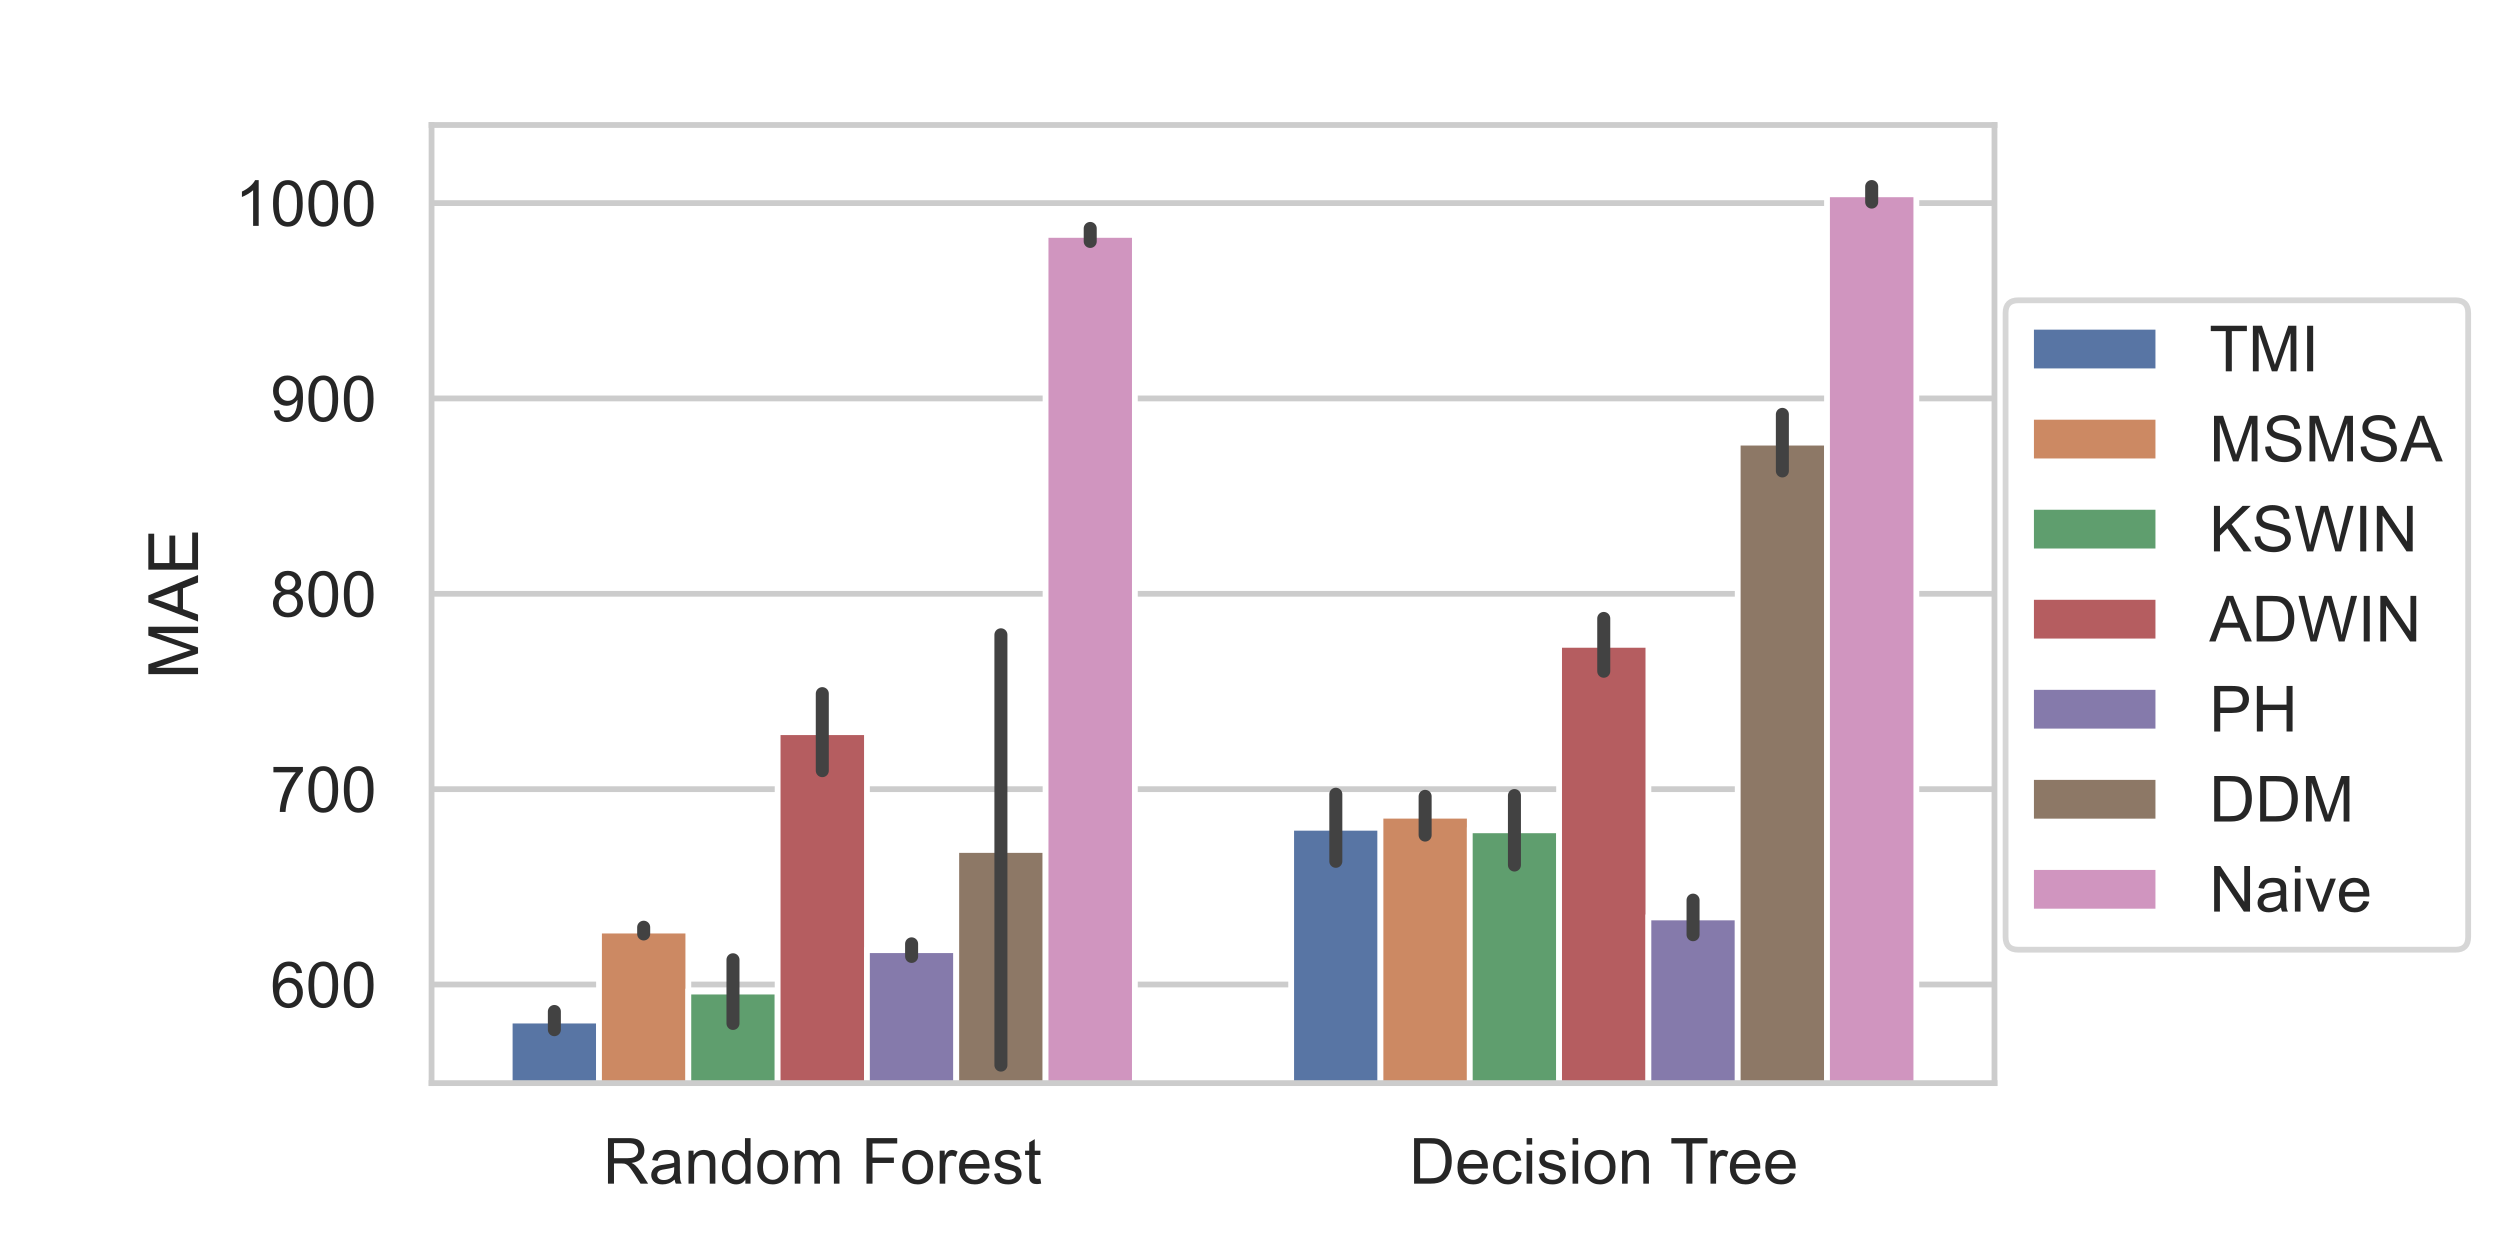
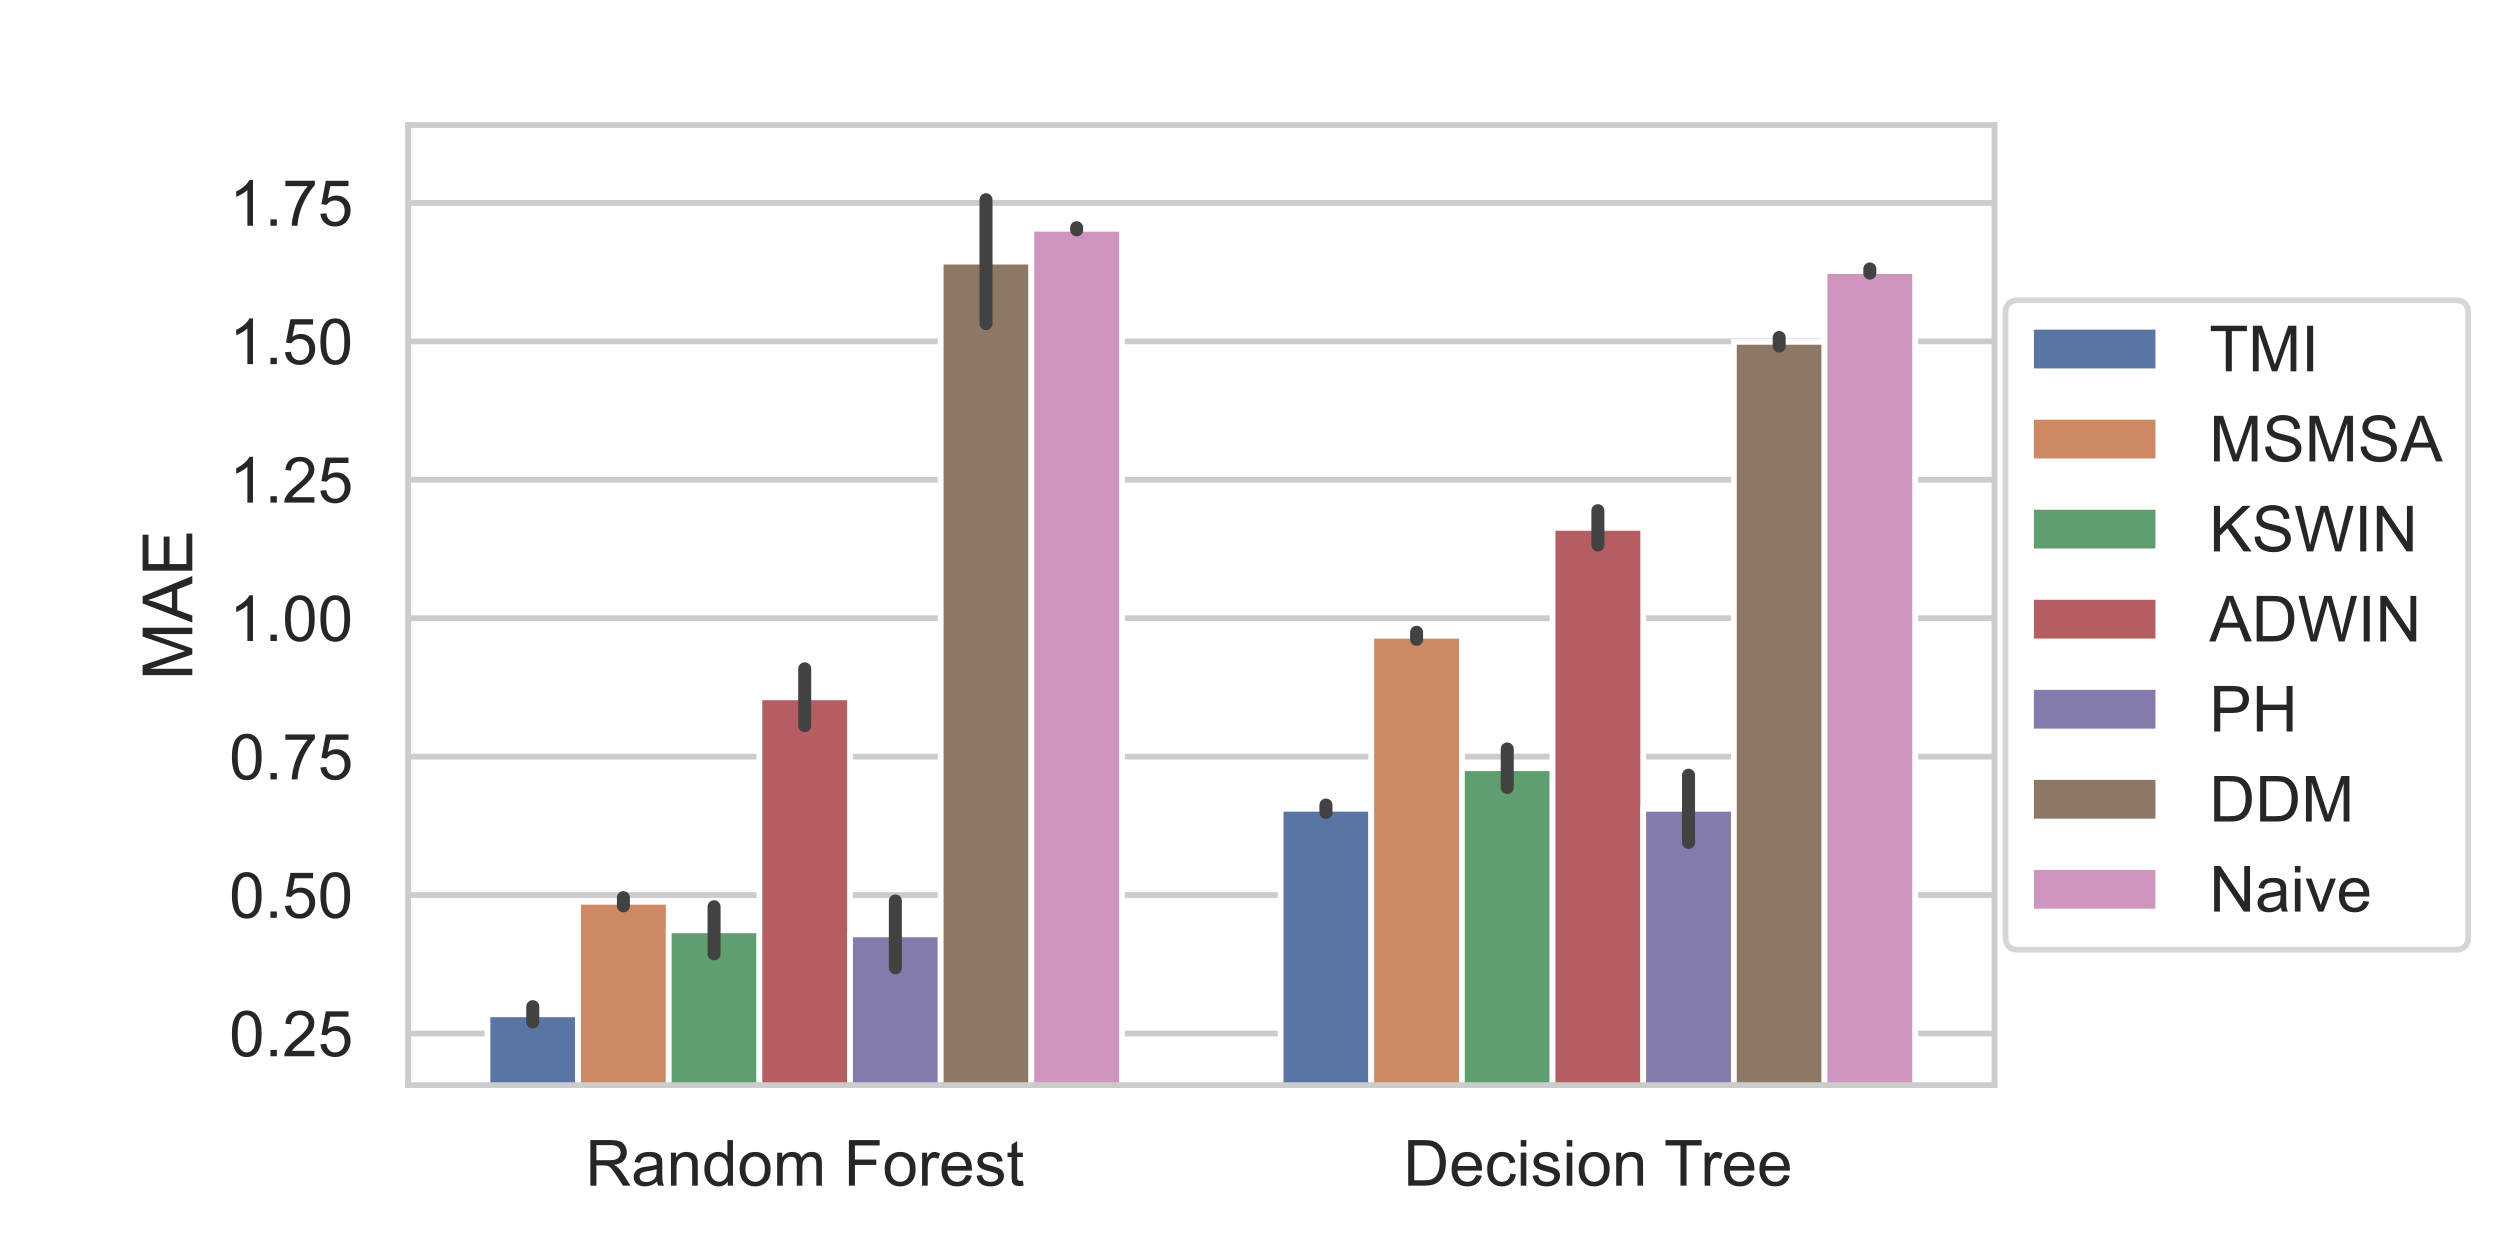
<svg xmlns="http://www.w3.org/2000/svg" xmlns:xlink="http://www.w3.org/1999/xlink" width="432pt" height="216pt" viewBox="0 0 432 216" version="1.1">
  <defs>
    <style type="text/css">*{stroke-linejoin: round; stroke-linecap: butt}</style>
  </defs>
  <g id="figure_1">
    <g id="patch_1">
      <path d="M 0 216  L 432 216  L 432 0  L 0 0  z " style="fill: #ffffff" />
    </g>
    <g id="axes_1">
      <g id="patch_2">
-         <path d="M 74.574 187.164  L 344.646 187.164  L 344.646 21.6  L 74.574 21.6  z " style="fill: #ffffff" />
+         <path d="M 70.524 187.508  L 344.646 187.508  L 344.646 21.6  L 70.524 21.6  z " style="fill: #ffffff" />
      </g>
      <g id="matplotlib.axis_1">
        <g id="xtick_1">
          <g id="text_1">
-             <g style="fill: #262626" transform="translate(104.1909 204.5376) scale(0.11 -0.11)">
+             <g style="fill: #262626" transform="translate(101.1534 204.8818) scale(0.11 -0.11)">
              <defs>
                <path id="ArialMT-52" d="M 503 0  L 503 4581  L 2534 4581  Q 3147 4581 3465 4457  Q 3784 4334 3975 4021  Q 4166 3709 4166 3331  Q 4166 2844 3850 2509  Q 3534 2175 2875 2084  Q 3116 1969 3241 1856  Q 3506 1613 3744 1247  L 4541 0  L 3778 0  L 3172 953  Q 2906 1366 2734 1584  Q 2563 1803 2427 1890  Q 2291 1978 2150 2013  Q 2047 2034 1813 2034  L 1109 2034  L 1109 0  L 503 0  z M 1109 2559  L 2413 2559  Q 2828 2559 3062 2645  Q 3297 2731 3419 2920  Q 3541 3109 3541 3331  Q 3541 3656 3305 3865  Q 3069 4075 2559 4075  L 1109 4075  L 1109 2559  z " transform="scale(0.015625)" />
                <path id="ArialMT-61" d="M 2588 409  Q 2275 144 1986 34  Q 1697 -75 1366 -75  Q 819 -75 525 192  Q 231 459 231 875  Q 231 1119 342 1320  Q 453 1522 633 1644  Q 813 1766 1038 1828  Q 1203 1872 1538 1913  Q 2219 1994 2541 2106  Q 2544 2222 2544 2253  Q 2544 2597 2384 2738  Q 2169 2928 1744 2928  Q 1347 2928 1158 2789  Q 969 2650 878 2297  L 328 2372  Q 403 2725 575 2942  Q 747 3159 1072 3276  Q 1397 3394 1825 3394  Q 2250 3394 2515 3294  Q 2781 3194 2906 3042  Q 3031 2891 3081 2659  Q 3109 2516 3109 2141  L 3109 1391  Q 3109 606 3145 398  Q 3181 191 3288 0  L 2700 0  Q 2613 175 2588 409  z M 2541 1666  Q 2234 1541 1622 1453  Q 1275 1403 1131 1340  Q 988 1278 909 1158  Q 831 1038 831 891  Q 831 666 1001 516  Q 1172 366 1500 366  Q 1825 366 2078 508  Q 2331 650 2450 897  Q 2541 1088 2541 1459  L 2541 1666  z " transform="scale(0.015625)" />
                <path id="ArialMT-6e" d="M 422 0  L 422 3319  L 928 3319  L 928 2847  Q 1294 3394 1984 3394  Q 2284 3394 2536 3286  Q 2788 3178 2913 3003  Q 3038 2828 3088 2588  Q 3119 2431 3119 2041  L 3119 0  L 2556 0  L 2556 2019  Q 2556 2363 2490 2533  Q 2425 2703 2258 2804  Q 2091 2906 1866 2906  Q 1506 2906 1245 2678  Q 984 2450 984 1813  L 984 0  L 422 0  z " transform="scale(0.015625)" />
                <path id="ArialMT-64" d="M 2575 0  L 2575 419  Q 2259 -75 1647 -75  Q 1250 -75 917 144  Q 584 363 401 755  Q 219 1147 219 1656  Q 219 2153 384 2558  Q 550 2963 881 3178  Q 1213 3394 1622 3394  Q 1922 3394 2156 3267  Q 2391 3141 2538 2938  L 2538 4581  L 3097 4581  L 3097 0  L 2575 0  z M 797 1656  Q 797 1019 1065 703  Q 1334 388 1700 388  Q 2069 388 2326 689  Q 2584 991 2584 1609  Q 2584 2291 2321 2609  Q 2059 2928 1675 2928  Q 1300 2928 1048 2622  Q 797 2316 797 1656  z " transform="scale(0.015625)" />
                <path id="ArialMT-6f" d="M 213 1659  Q 213 2581 725 3025  Q 1153 3394 1769 3394  Q 2453 3394 2887 2945  Q 3322 2497 3322 1706  Q 3322 1066 3130 698  Q 2938 331 2570 128  Q 2203 -75 1769 -75  Q 1072 -75 642 372  Q 213 819 213 1659  z M 791 1659  Q 791 1022 1069 705  Q 1347 388 1769 388  Q 2188 388 2466 706  Q 2744 1025 2744 1678  Q 2744 2294 2464 2611  Q 2184 2928 1769 2928  Q 1347 2928 1069 2612  Q 791 2297 791 1659  z " transform="scale(0.015625)" />
                <path id="ArialMT-6d" d="M 422 0  L 422 3319  L 925 3319  L 925 2853  Q 1081 3097 1340 3245  Q 1600 3394 1931 3394  Q 2300 3394 2536 3241  Q 2772 3088 2869 2813  Q 3263 3394 3894 3394  Q 4388 3394 4653 3120  Q 4919 2847 4919 2278  L 4919 0  L 4359 0  L 4359 2091  Q 4359 2428 4304 2576  Q 4250 2725 4106 2815  Q 3963 2906 3769 2906  Q 3419 2906 3187 2673  Q 2956 2441 2956 1928  L 2956 0  L 2394 0  L 2394 2156  Q 2394 2531 2256 2718  Q 2119 2906 1806 2906  Q 1569 2906 1367 2781  Q 1166 2656 1075 2415  Q 984 2175 984 1722  L 984 0  L 422 0  z " transform="scale(0.015625)" />
                <path id="ArialMT-20" transform="scale(0.015625)" />
                <path id="ArialMT-46" d="M 525 0  L 525 4581  L 3616 4581  L 3616 4041  L 1131 4041  L 1131 2622  L 3281 2622  L 3281 2081  L 1131 2081  L 1131 0  L 525 0  z " transform="scale(0.015625)" />
                <path id="ArialMT-72" d="M 416 0  L 416 3319  L 922 3319  L 922 2816  Q 1116 3169 1280 3281  Q 1444 3394 1641 3394  Q 1925 3394 2219 3213  L 2025 2691  Q 1819 2813 1613 2813  Q 1428 2813 1281 2702  Q 1134 2591 1072 2394  Q 978 2094 978 1738  L 978 0  L 416 0  z " transform="scale(0.015625)" />
                <path id="ArialMT-65" d="M 2694 1069  L 3275 997  Q 3138 488 2766 206  Q 2394 -75 1816 -75  Q 1088 -75 661 373  Q 234 822 234 1631  Q 234 2469 665 2931  Q 1097 3394 1784 3394  Q 2450 3394 2872 2941  Q 3294 2488 3294 1666  Q 3294 1616 3291 1516  L 816 1516  Q 847 969 1125 678  Q 1403 388 1819 388  Q 2128 388 2347 550  Q 2566 713 2694 1069  z M 847 1978  L 2700 1978  Q 2663 2397 2488 2606  Q 2219 2931 1791 2931  Q 1403 2931 1139 2672  Q 875 2413 847 1978  z " transform="scale(0.015625)" />
                <path id="ArialMT-73" d="M 197 991  L 753 1078  Q 800 744 1014 566  Q 1228 388 1613 388  Q 2000 388 2187 545  Q 2375 703 2375 916  Q 2375 1106 2209 1216  Q 2094 1291 1634 1406  Q 1016 1563 777 1677  Q 538 1791 414 1992  Q 291 2194 291 2438  Q 291 2659 392 2848  Q 494 3038 669 3163  Q 800 3259 1026 3326  Q 1253 3394 1513 3394  Q 1903 3394 2198 3281  Q 2494 3169 2634 2976  Q 2775 2784 2828 2463  L 2278 2388  Q 2241 2644 2061 2787  Q 1881 2931 1553 2931  Q 1166 2931 1000 2803  Q 834 2675 834 2503  Q 834 2394 903 2306  Q 972 2216 1119 2156  Q 1203 2125 1616 2013  Q 2213 1853 2448 1751  Q 2684 1650 2818 1456  Q 2953 1263 2953 975  Q 2953 694 2789 445  Q 2625 197 2315 61  Q 2006 -75 1616 -75  Q 969 -75 630 194  Q 291 463 197 991  z " transform="scale(0.015625)" />
                <path id="ArialMT-74" d="M 1650 503  L 1731 6  Q 1494 -44 1306 -44  Q 1000 -44 831 53  Q 663 150 594 308  Q 525 466 525 972  L 525 2881  L 113 2881  L 113 3319  L 525 3319  L 525 4141  L 1084 4478  L 1084 3319  L 1650 3319  L 1650 2881  L 1084 2881  L 1084 941  Q 1084 700 1114 631  Q 1144 563 1211 522  Q 1278 481 1403 481  Q 1497 481 1650 503  z " transform="scale(0.015625)" />
              </defs>
              <use xlink:href="#ArialMT-52" />
              <use xlink:href="#ArialMT-61" x="72.217" />
              <use xlink:href="#ArialMT-6e" x="127.832" />
              <use xlink:href="#ArialMT-64" x="183.447" />
              <use xlink:href="#ArialMT-6f" x="239.062" />
              <use xlink:href="#ArialMT-6d" x="294.678" />
              <use xlink:href="#ArialMT-20" x="377.979" />
              <use xlink:href="#ArialMT-46" x="405.762" />
              <use xlink:href="#ArialMT-6f" x="466.846" />
              <use xlink:href="#ArialMT-72" x="522.461" />
              <use xlink:href="#ArialMT-65" x="555.762" />
              <use xlink:href="#ArialMT-73" x="611.377" />
              <use xlink:href="#ArialMT-74" x="661.377" />
            </g>
          </g>
        </g>
        <g id="xtick_2">
          <g id="text_2">
-             <g style="fill: #262626" transform="translate(243.5029 204.5376) scale(0.11 -0.11)">
+             <g style="fill: #262626" transform="translate(242.4904 204.8818) scale(0.11 -0.11)">
              <defs>
                <path id="ArialMT-44" d="M 494 0  L 494 4581  L 2072 4581  Q 2606 4581 2888 4516  Q 3281 4425 3559 4188  Q 3922 3881 4101 3404  Q 4281 2928 4281 2316  Q 4281 1794 4159 1391  Q 4038 988 3847 723  Q 3656 459 3429 307  Q 3203 156 2883 78  Q 2563 0 2147 0  L 494 0  z M 1100 541  L 2078 541  Q 2531 541 2789 625  Q 3047 709 3200 863  Q 3416 1078 3536 1442  Q 3656 1806 3656 2325  Q 3656 3044 3420 3430  Q 3184 3816 2847 3947  Q 2603 4041 2063 4041  L 1100 4041  L 1100 541  z " transform="scale(0.015625)" />
                <path id="ArialMT-63" d="M 2588 1216  L 3141 1144  Q 3050 572 2676 248  Q 2303 -75 1759 -75  Q 1078 -75 664 370  Q 250 816 250 1647  Q 250 2184 428 2587  Q 606 2991 970 3192  Q 1334 3394 1763 3394  Q 2303 3394 2647 3120  Q 2991 2847 3088 2344  L 2541 2259  Q 2463 2594 2264 2762  Q 2066 2931 1784 2931  Q 1359 2931 1093 2626  Q 828 2322 828 1663  Q 828 994 1084 691  Q 1341 388 1753 388  Q 2084 388 2306 591  Q 2528 794 2588 1216  z " transform="scale(0.015625)" />
                <path id="ArialMT-69" d="M 425 3934  L 425 4581  L 988 4581  L 988 3934  L 425 3934  z M 425 0  L 425 3319  L 988 3319  L 988 0  L 425 0  z " transform="scale(0.015625)" />
                <path id="ArialMT-54" d="M 1659 0  L 1659 4041  L 150 4041  L 150 4581  L 3781 4581  L 3781 4041  L 2266 4041  L 2266 0  L 1659 0  z " transform="scale(0.015625)" />
              </defs>
              <use xlink:href="#ArialMT-44" />
              <use xlink:href="#ArialMT-65" x="72.217" />
              <use xlink:href="#ArialMT-63" x="127.832" />
              <use xlink:href="#ArialMT-69" x="177.832" />
              <use xlink:href="#ArialMT-73" x="200.049" />
              <use xlink:href="#ArialMT-69" x="250.049" />
              <use xlink:href="#ArialMT-6f" x="272.266" />
              <use xlink:href="#ArialMT-6e" x="327.881" />
              <use xlink:href="#ArialMT-20" x="383.496" />
              <use xlink:href="#ArialMT-54" x="409.529" />
              <use xlink:href="#ArialMT-72" x="466.863" />
              <use xlink:href="#ArialMT-65" x="500.164" />
              <use xlink:href="#ArialMT-65" x="555.779" />
            </g>
          </g>
        </g>
      </g>
      <g id="matplotlib.axis_2">
        <g id="ytick_1">
          <g id="line2d_1">
-             <path d="M 74.574 170.122  L 344.646 170.122  " clip-path="url(#p364699a2ab)" style="fill: none; stroke: #cccccc; stroke-linecap: round" />
+             <path d="M 70.524 178.584  L 344.646 178.584  " clip-path="url(#p2cdf80149b)" style="fill: none; stroke: #cccccc; stroke-linecap: round" />
          </g>
          <g id="text_3">
-             <g style="fill: #262626" transform="translate(46.72291 174.0585) scale(0.11 -0.11)">
+             <g style="fill: #262626" transform="translate(39.61697 182.5209) scale(0.11 -0.11)">
              <defs>
-                 <path id="ArialMT-36" d="M 3184 3459  L 2625 3416  Q 2550 3747 2413 3897  Q 2184 4138 1850 4138  Q 1581 4138 1378 3988  Q 1113 3794 959 3422  Q 806 3050 800 2363  Q 1003 2672 1297 2822  Q 1591 2972 1913 2972  Q 2475 2972 2870 2558  Q 3266 2144 3266 1488  Q 3266 1056 3080 686  Q 2894 316 2569 119  Q 2244 -78 1831 -78  Q 1128 -78 684 439  Q 241 956 241 2144  Q 241 3472 731 4075  Q 1159 4600 1884 4600  Q 2425 4600 2770 4297  Q 3116 3994 3184 3459  z M 888 1484  Q 888 1194 1011 928  Q 1134 663 1356 523  Q 1578 384 1822 384  Q 2178 384 2434 671  Q 2691 959 2691 1453  Q 2691 1928 2437 2201  Q 2184 2475 1800 2475  Q 1419 2475 1153 2201  Q 888 1928 888 1484  z " transform="scale(0.015625)" />
                <path id="ArialMT-30" d="M 266 2259  Q 266 3072 433 3567  Q 600 4063 929 4331  Q 1259 4600 1759 4600  Q 2128 4600 2406 4451  Q 2684 4303 2865 4023  Q 3047 3744 3150 3342  Q 3253 2941 3253 2259  Q 3253 1453 3087 958  Q 2922 463 2592 192  Q 2263 -78 1759 -78  Q 1097 -78 719 397  Q 266 969 266 2259  z M 844 2259  Q 844 1131 1108 757  Q 1372 384 1759 384  Q 2147 384 2411 759  Q 2675 1134 2675 2259  Q 2675 3391 2411 3762  Q 2147 4134 1753 4134  Q 1366 4134 1134 3806  Q 844 3388 844 2259  z " transform="scale(0.015625)" />
+                 <path id="ArialMT-2e" d="M 581 0  L 581 641  L 1222 641  L 1222 0  L 581 0  z " transform="scale(0.015625)" />
+                 <path id="ArialMT-32" d="M 3222 541  L 3222 0  L 194 0  Q 188 203 259 391  Q 375 700 629 1000  Q 884 1300 1366 1694  Q 2113 2306 2375 2664  Q 2638 3022 2638 3341  Q 2638 3675 2398 3904  Q 2159 4134 1775 4134  Q 1369 4134 1125 3890  Q 881 3647 878 3216  L 300 3275  Q 359 3922 746 4261  Q 1134 4600 1788 4600  Q 2447 4600 2831 4234  Q 3216 3869 3216 3328  Q 3216 3053 3103 2787  Q 2991 2522 2730 2228  Q 2469 1934 1863 1422  Q 1356 997 1212 845  Q 1069 694 975 541  L 3222 541  z " transform="scale(0.015625)" />
+                 <path id="ArialMT-35" d="M 266 1200  L 856 1250  Q 922 819 1161 601  Q 1400 384 1738 384  Q 2144 384 2425 690  Q 2706 997 2706 1503  Q 2706 1984 2436 2262  Q 2166 2541 1728 2541  Q 1456 2541 1237 2417  Q 1019 2294 894 2097  L 366 2166  L 809 4519  L 3088 4519  L 3088 3981  L 1259 3981  L 1013 2750  Q 1425 3038 1878 3038  Q 2478 3038 2890 2622  Q 3303 2206 3303 1553  Q 3303 931 2941 478  Q 2500 -78 1738 -78  Q 1113 -78 717 272  Q 322 622 266 1200  z " transform="scale(0.015625)" />
              </defs>
-               <use xlink:href="#ArialMT-36" />
-               <use xlink:href="#ArialMT-30" x="55.615" />
-               <use xlink:href="#ArialMT-30" x="111.23" />
+               <use xlink:href="#ArialMT-30" />
+               <use xlink:href="#ArialMT-2e" x="55.615" />
+               <use xlink:href="#ArialMT-32" x="83.398" />
+               <use xlink:href="#ArialMT-35" x="139.014" />
            </g>
          </g>
        </g>
        <g id="ytick_2">
          <g id="line2d_2">
-             <path d="M 74.574 136.365  L 344.646 136.365  " clip-path="url(#p364699a2ab)" style="fill: none; stroke: #cccccc; stroke-linecap: round" />
+             <path d="M 70.524 154.665  L 344.646 154.665  " clip-path="url(#p2cdf80149b)" style="fill: none; stroke: #cccccc; stroke-linecap: round" />
          </g>
          <g id="text_4">
-             <g style="fill: #262626" transform="translate(46.72291 140.3022) scale(0.11 -0.11)">
+             <g style="fill: #262626" transform="translate(39.61697 158.602) scale(0.11 -0.11)">
+               <use xlink:href="#ArialMT-30" />
+               <use xlink:href="#ArialMT-2e" x="55.615" />
+               <use xlink:href="#ArialMT-35" x="83.398" />
+               <use xlink:href="#ArialMT-30" x="139.014" />
+             </g>
+           </g>
+         </g>
+         <g id="ytick_3">
+           <g id="line2d_3">
+             <path d="M 70.524 130.746  L 344.646 130.746  " clip-path="url(#p2cdf80149b)" style="fill: none; stroke: #cccccc; stroke-linecap: round" />
+           </g>
+           <g id="text_5">
+             <g style="fill: #262626" transform="translate(39.61697 134.6831) scale(0.11 -0.11)">
              <defs>
                <path id="ArialMT-37" d="M 303 3981  L 303 4522  L 3269 4522  L 3269 4084  Q 2831 3619 2401 2847  Q 1972 2075 1738 1259  Q 1569 684 1522 0  L 944 0  Q 953 541 1156 1306  Q 1359 2072 1739 2783  Q 2119 3494 2547 3981  L 303 3981  z " transform="scale(0.015625)" />
              </defs>
-               <use xlink:href="#ArialMT-37" />
-               <use xlink:href="#ArialMT-30" x="55.615" />
-               <use xlink:href="#ArialMT-30" x="111.23" />
-             </g>
-           </g>
-         </g>
-         <g id="ytick_3">
-           <g id="line2d_3">
-             <path d="M 74.574 102.609  L 344.646 102.609  " clip-path="url(#p364699a2ab)" style="fill: none; stroke: #cccccc; stroke-linecap: round" />
-           </g>
-           <g id="text_5">
-             <g style="fill: #262626" transform="translate(46.72291 106.5459) scale(0.11 -0.11)">
-               <defs>
-                 <path id="ArialMT-38" d="M 1131 2484  Q 781 2613 612 2850  Q 444 3088 444 3419  Q 444 3919 803 4259  Q 1163 4600 1759 4600  Q 2359 4600 2725 4251  Q 3091 3903 3091 3403  Q 3091 3084 2923 2848  Q 2756 2613 2416 2484  Q 2838 2347 3058 2040  Q 3278 1734 3278 1309  Q 3278 722 2862 322  Q 2447 -78 1769 -78  Q 1091 -78 675 323  Q 259 725 259 1325  Q 259 1772 486 2073  Q 713 2375 1131 2484  z M 1019 3438  Q 1019 3113 1228 2906  Q 1438 2700 1772 2700  Q 2097 2700 2305 2904  Q 2513 3109 2513 3406  Q 2513 3716 2298 3927  Q 2084 4138 1766 4138  Q 1444 4138 1231 3931  Q 1019 3725 1019 3438  z M 838 1322  Q 838 1081 952 856  Q 1066 631 1291 507  Q 1516 384 1775 384  Q 2178 384 2440 643  Q 2703 903 2703 1303  Q 2703 1709 2433 1975  Q 2163 2241 1756 2241  Q 1359 2241 1098 1978  Q 838 1716 838 1322  z " transform="scale(0.015625)" />
-               </defs>
-               <use xlink:href="#ArialMT-38" />
-               <use xlink:href="#ArialMT-30" x="55.615" />
-               <use xlink:href="#ArialMT-30" x="111.23" />
+               <use xlink:href="#ArialMT-30" />
+               <use xlink:href="#ArialMT-2e" x="55.615" />
+               <use xlink:href="#ArialMT-37" x="83.398" />
+               <use xlink:href="#ArialMT-35" x="139.014" />
            </g>
          </g>
        </g>
        <g id="ytick_4">
          <g id="line2d_4">
-             <path d="M 74.574 68.853  L 344.646 68.853  " clip-path="url(#p364699a2ab)" style="fill: none; stroke: #cccccc; stroke-linecap: round" />
+             <path d="M 70.524 106.827  L 344.646 106.827  " clip-path="url(#p2cdf80149b)" style="fill: none; stroke: #cccccc; stroke-linecap: round" />
          </g>
          <g id="text_6">
-             <g style="fill: #262626" transform="translate(46.72291 72.78966) scale(0.11 -0.11)">
-               <defs>
-                 <path id="ArialMT-39" d="M 350 1059  L 891 1109  Q 959 728 1153 556  Q 1347 384 1650 384  Q 1909 384 2104 503  Q 2300 622 2425 820  Q 2550 1019 2634 1356  Q 2719 1694 2719 2044  Q 2719 2081 2716 2156  Q 2547 1888 2255 1720  Q 1963 1553 1622 1553  Q 1053 1553 659 1965  Q 266 2378 266 3053  Q 266 3750 677 4175  Q 1088 4600 1706 4600  Q 2153 4600 2523 4359  Q 2894 4119 3086 3673  Q 3278 3228 3278 2384  Q 3278 1506 3087 986  Q 2897 466 2520 194  Q 2144 -78 1638 -78  Q 1100 -78 759 220  Q 419 519 350 1059  z M 2653 3081  Q 2653 3566 2395 3850  Q 2138 4134 1775 4134  Q 1400 4134 1122 3828  Q 844 3522 844 3034  Q 844 2597 1108 2323  Q 1372 2050 1759 2050  Q 2150 2050 2401 2323  Q 2653 2597 2653 3081  z " transform="scale(0.015625)" />
-               </defs>
-               <use xlink:href="#ArialMT-39" />
-               <use xlink:href="#ArialMT-30" x="55.615" />
-               <use xlink:href="#ArialMT-30" x="111.23" />
-             </g>
-           </g>
-         </g>
-         <g id="ytick_5">
-           <g id="line2d_5">
-             <path d="M 74.574 35.097  L 344.646 35.097  " clip-path="url(#p364699a2ab)" style="fill: none; stroke: #cccccc; stroke-linecap: round" />
-           </g>
-           <g id="text_7">
-             <g style="fill: #262626" transform="translate(40.60587 39.03339) scale(0.11 -0.11)">
+             <g style="fill: #262626" transform="translate(39.61697 110.7642) scale(0.11 -0.11)">
              <defs>
                <path id="ArialMT-31" d="M 2384 0  L 1822 0  L 1822 3584  Q 1619 3391 1289 3197  Q 959 3003 697 2906  L 697 3450  Q 1169 3672 1522 3987  Q 1875 4303 2022 4600  L 2384 4600  L 2384 0  z " transform="scale(0.015625)" />
              </defs>
              <use xlink:href="#ArialMT-31" />
-               <use xlink:href="#ArialMT-30" x="55.615" />
-               <use xlink:href="#ArialMT-30" x="111.23" />
-               <use xlink:href="#ArialMT-30" x="166.846" />
-             </g>
-           </g>
-         </g>
-         <g id="text_8">
-           <g style="fill: #262626" transform="translate(34.22087 117.3842) rotate(-90) scale(0.12 -0.12)">
+               <use xlink:href="#ArialMT-2e" x="55.615" />
+               <use xlink:href="#ArialMT-30" x="83.398" />
+               <use xlink:href="#ArialMT-30" x="139.014" />
+             </g>
+           </g>
+         </g>
+         <g id="ytick_5">
+           <g id="line2d_5">
+             <path d="M 70.524 82.908  L 344.646 82.908  " clip-path="url(#p2cdf80149b)" style="fill: none; stroke: #cccccc; stroke-linecap: round" />
+           </g>
+           <g id="text_7">
+             <g style="fill: #262626" transform="translate(39.61697 86.84526) scale(0.11 -0.11)">
+               <use xlink:href="#ArialMT-31" />
+               <use xlink:href="#ArialMT-2e" x="55.615" />
+               <use xlink:href="#ArialMT-32" x="83.398" />
+               <use xlink:href="#ArialMT-35" x="139.014" />
+             </g>
+           </g>
+         </g>
+         <g id="ytick_6">
+           <g id="line2d_6">
+             <path d="M 70.524 58.99  L 344.646 58.99  " clip-path="url(#p2cdf80149b)" style="fill: none; stroke: #cccccc; stroke-linecap: round" />
+           </g>
+           <g id="text_8">
+             <g style="fill: #262626" transform="translate(39.61697 62.92634) scale(0.11 -0.11)">
+               <use xlink:href="#ArialMT-31" />
+               <use xlink:href="#ArialMT-2e" x="55.615" />
+               <use xlink:href="#ArialMT-35" x="83.398" />
+               <use xlink:href="#ArialMT-30" x="139.014" />
+             </g>
+           </g>
+         </g>
+         <g id="ytick_7">
+           <g id="line2d_7">
+             <path d="M 70.524 35.071  L 344.646 35.071  " clip-path="url(#p2cdf80149b)" style="fill: none; stroke: #cccccc; stroke-linecap: round" />
+           </g>
+           <g id="text_9">
+             <g style="fill: #262626" transform="translate(39.61697 39.00742) scale(0.11 -0.11)">
+               <use xlink:href="#ArialMT-31" />
+               <use xlink:href="#ArialMT-2e" x="55.615" />
+               <use xlink:href="#ArialMT-37" x="83.398" />
+               <use xlink:href="#ArialMT-35" x="139.014" />
+             </g>
+           </g>
+         </g>
+         <g id="text_10">
+           <g style="fill: #262626" transform="translate(33.23197 117.5563) rotate(-90) scale(0.12 -0.12)">
            <defs>
              <path id="ArialMT-4d" d="M 475 0  L 475 4581  L 1388 4581  L 2472 1338  Q 2622 884 2691 659  Q 2769 909 2934 1394  L 4031 4581  L 4847 4581  L 4847 0  L 4263 0  L 4263 3834  L 2931 0  L 2384 0  L 1059 3900  L 1059 0  L 475 0  z " transform="scale(0.015625)" />
              <path id="ArialMT-41" d="M -9 0  L 1750 4581  L 2403 4581  L 4278 0  L 3588 0  L 3053 1388  L 1138 1388  L 634 0  L -9 0  z M 1313 1881  L 2866 1881  L 2388 3150  Q 2169 3728 2063 4100  Q 1975 3659 1816 3225  L 1313 1881  z " transform="scale(0.015625)" />
              <path id="ArialMT-45" d="M 506 0  L 506 4581  L 3819 4581  L 3819 4041  L 1113 4041  L 1113 2638  L 3647 2638  L 3647 2100  L 1113 2100  L 1113 541  L 3925 541  L 3925 0  L 506 0  z " transform="scale(0.015625)" />
            </defs>
            <use xlink:href="#ArialMT-4d" />
            <use xlink:href="#ArialMT-41" x="83.301" />
            <use xlink:href="#ArialMT-45" x="150" />
          </g>
        </g>
      </g>
      <g id="patch_3">
-         <path d="M 88.078 372.659  L 103.51 372.659  L 103.51 176.356  L 88.078 176.356  z " clip-path="url(#p364699a2ab)" style="fill: #5875a4; stroke: #ffffff; stroke-linejoin: miter" />
+         <path d="M 84.23 202.503  L 99.894 202.503  L 99.894 175.27  L 84.23 175.27  z " clip-path="url(#p2cdf80149b)" style="fill: #5875a4; stroke: #ffffff; stroke-linejoin: miter" />
      </g>
      <g id="patch_4">
-         <path d="M 223.113 372.659  L 238.546 372.659  L 238.546 143.04  L 223.113 143.04  z " clip-path="url(#p364699a2ab)" style="fill: #5875a4; stroke: #ffffff; stroke-linejoin: miter" />
+         <path d="M 221.291 202.503  L 236.955 202.503  L 236.955 139.757  L 221.291 139.757  z " clip-path="url(#p2cdf80149b)" style="fill: #5875a4; stroke: #ffffff; stroke-linejoin: miter" />
      </g>
      <g id="patch_5">
-         <path d="M 103.51 372.659  L 118.943 372.659  L 118.943 160.805  L 103.51 160.805  z " clip-path="url(#p364699a2ab)" style="fill: #cc8963; stroke: #ffffff; stroke-linejoin: miter" />
+         <path d="M 99.894 202.503  L 115.558 202.503  L 115.558 155.822  L 99.894 155.822  z " clip-path="url(#p2cdf80149b)" style="fill: #cc8963; stroke: #ffffff; stroke-linejoin: miter" />
      </g>
      <g id="patch_6">
-         <path d="M 238.546 372.659  L 253.979 372.659  L 253.979 140.955  L 238.546 140.955  z " clip-path="url(#p364699a2ab)" style="fill: #cc8963; stroke: #ffffff; stroke-linejoin: miter" />
+         <path d="M 236.955 202.503  L 252.619 202.503  L 252.619 109.864  L 236.955 109.864  z " clip-path="url(#p2cdf80149b)" style="fill: #cc8963; stroke: #ffffff; stroke-linejoin: miter" />
      </g>
      <g id="patch_7">
-         <path d="M 118.943 372.659  L 134.376 372.659  L 134.376 171.349  L 118.943 171.349  z " clip-path="url(#p364699a2ab)" style="fill: #5f9e6e; stroke: #ffffff; stroke-linejoin: miter" />
+         <path d="M 115.558 202.503  L 131.222 202.503  L 131.222 160.753  L 115.558 160.753  z " clip-path="url(#p2cdf80149b)" style="fill: #5f9e6e; stroke: #ffffff; stroke-linejoin: miter" />
      </g>
      <g id="patch_8">
-         <path d="M 253.979 372.659  L 269.411 372.659  L 269.411 143.473  L 253.979 143.473  z " clip-path="url(#p364699a2ab)" style="fill: #5f9e6e; stroke: #ffffff; stroke-linejoin: miter" />
+         <path d="M 252.619 202.503  L 268.283 202.503  L 268.283 132.745  L 252.619 132.745  z " clip-path="url(#p2cdf80149b)" style="fill: #5f9e6e; stroke: #ffffff; stroke-linejoin: miter" />
      </g>
      <g id="patch_9">
-         <path d="M 134.376 372.659  L 149.808 372.659  L 149.808 126.516  L 134.376 126.516  z " clip-path="url(#p364699a2ab)" style="fill: #b55d60; stroke: #ffffff; stroke-linejoin: miter" />
+         <path d="M 131.222 202.503  L 146.886 202.503  L 146.886 120.491  L 131.222 120.491  z " clip-path="url(#p2cdf80149b)" style="fill: #b55d60; stroke: #ffffff; stroke-linejoin: miter" />
      </g>
      <g id="patch_10">
-         <path d="M 269.411 372.659  L 284.844 372.659  L 284.844 111.429  L 269.411 111.429  z " clip-path="url(#p364699a2ab)" style="fill: #b55d60; stroke: #ffffff; stroke-linejoin: miter" />
+         <path d="M 268.283 202.503  L 283.947 202.503  L 283.947 91.212  L 268.283 91.212  z " clip-path="url(#p2cdf80149b)" style="fill: #b55d60; stroke: #ffffff; stroke-linejoin: miter" />
      </g>
      <g id="patch_11">
-         <path d="M 149.808 372.659  L 165.241 372.659  L 165.241 164.185  L 149.808 164.185  z " clip-path="url(#p364699a2ab)" style="fill: #857aab; stroke: #ffffff; stroke-linejoin: miter" />
+         <path d="M 146.886 202.503  L 162.551 202.503  L 162.551 161.465  L 146.886 161.465  z " clip-path="url(#p2cdf80149b)" style="fill: #857aab; stroke: #ffffff; stroke-linejoin: miter" />
      </g>
      <g id="patch_12">
-         <path d="M 284.844 372.659  L 300.277 372.659  L 300.277 158.531  L 284.844 158.531  z " clip-path="url(#p364699a2ab)" style="fill: #857aab; stroke: #ffffff; stroke-linejoin: miter" />
+         <path d="M 283.947 202.503  L 299.611 202.503  L 299.611 139.76  L 283.947 139.76  z " clip-path="url(#p2cdf80149b)" style="fill: #857aab; stroke: #ffffff; stroke-linejoin: miter" />
      </g>
      <g id="patch_13">
-         <path d="M 165.241 372.659  L 180.674 372.659  L 180.674 146.871  L 165.241 146.871  z " clip-path="url(#p364699a2ab)" style="fill: #8d7866; stroke: #ffffff; stroke-linejoin: miter" />
+         <path d="M 162.551 202.503  L 178.215 202.503  L 178.215 45.216  L 162.551 45.216  z " clip-path="url(#p2cdf80149b)" style="fill: #8d7866; stroke: #ffffff; stroke-linejoin: miter" />
      </g>
      <g id="patch_14">
-         <path d="M 300.277 372.659  L 315.709 372.659  L 315.709 76.491  L 300.277 76.491  z " clip-path="url(#p364699a2ab)" style="fill: #8d7866; stroke: #ffffff; stroke-linejoin: miter" />
+         <path d="M 299.611 202.503  L 315.275 202.503  L 315.275 59.065  L 299.611 59.065  z " clip-path="url(#p2cdf80149b)" style="fill: #8d7866; stroke: #ffffff; stroke-linejoin: miter" />
      </g>
      <g id="patch_15">
-         <path d="M 180.674 372.659  L 196.106 372.659  L 196.106 40.597  L 180.674 40.597  z " clip-path="url(#p364699a2ab)" style="fill: #d095bf; stroke: #ffffff; stroke-linejoin: miter" />
+         <path d="M 178.215 202.503  L 193.879 202.503  L 193.879 39.534  L 178.215 39.534  z " clip-path="url(#p2cdf80149b)" style="fill: #d095bf; stroke: #ffffff; stroke-linejoin: miter" />
      </g>
      <g id="patch_16">
-         <path d="M 315.709 372.659  L 331.142 372.659  L 331.142 33.577  L 315.709 33.577  z " clip-path="url(#p364699a2ab)" style="fill: #d095bf; stroke: #ffffff; stroke-linejoin: miter" />
+         <path d="M 315.275 202.503  L 330.94 202.503  L 330.94 46.837  L 315.275 46.837  z " clip-path="url(#p2cdf80149b)" style="fill: #d095bf; stroke: #ffffff; stroke-linejoin: miter" />
      </g>
      <g id="patch_17">
-         <path d="M 142.092 372.659  L 142.092 372.659  L 142.092 372.659  L 142.092 372.659  z " clip-path="url(#p364699a2ab)" style="fill: #5875a4; stroke: #ffffff; stroke-linejoin: miter" />
+         <path d="M 139.054 202.503  L 139.054 202.503  L 139.054 202.503  L 139.054 202.503  z " clip-path="url(#p2cdf80149b)" style="fill: #5875a4; stroke: #ffffff; stroke-linejoin: miter" />
      </g>
      <g id="patch_18">
-         <path d="M 142.092 372.659  L 142.092 372.659  L 142.092 372.659  L 142.092 372.659  z " clip-path="url(#p364699a2ab)" style="fill: #cc8963; stroke: #ffffff; stroke-linejoin: miter" />
+         <path d="M 139.054 202.503  L 139.054 202.503  L 139.054 202.503  L 139.054 202.503  z " clip-path="url(#p2cdf80149b)" style="fill: #cc8963; stroke: #ffffff; stroke-linejoin: miter" />
      </g>
      <g id="patch_19">
-         <path d="M 142.092 372.659  L 142.092 372.659  L 142.092 372.659  L 142.092 372.659  z " clip-path="url(#p364699a2ab)" style="fill: #5f9e6e; stroke: #ffffff; stroke-linejoin: miter" />
+         <path d="M 139.054 202.503  L 139.054 202.503  L 139.054 202.503  L 139.054 202.503  z " clip-path="url(#p2cdf80149b)" style="fill: #5f9e6e; stroke: #ffffff; stroke-linejoin: miter" />
      </g>
      <g id="patch_20">
-         <path d="M 142.092 372.659  L 142.092 372.659  L 142.092 372.659  L 142.092 372.659  z " clip-path="url(#p364699a2ab)" style="fill: #b55d60; stroke: #ffffff; stroke-linejoin: miter" />
+         <path d="M 139.054 202.503  L 139.054 202.503  L 139.054 202.503  L 139.054 202.503  z " clip-path="url(#p2cdf80149b)" style="fill: #b55d60; stroke: #ffffff; stroke-linejoin: miter" />
      </g>
      <g id="patch_21">
-         <path d="M 142.092 372.659  L 142.092 372.659  L 142.092 372.659  L 142.092 372.659  z " clip-path="url(#p364699a2ab)" style="fill: #857aab; stroke: #ffffff; stroke-linejoin: miter" />
+         <path d="M 139.054 202.503  L 139.054 202.503  L 139.054 202.503  L 139.054 202.503  z " clip-path="url(#p2cdf80149b)" style="fill: #857aab; stroke: #ffffff; stroke-linejoin: miter" />
      </g>
      <g id="patch_22">
-         <path d="M 142.092 372.659  L 142.092 372.659  L 142.092 372.659  L 142.092 372.659  z " clip-path="url(#p364699a2ab)" style="fill: #8d7866; stroke: #ffffff; stroke-linejoin: miter" />
+         <path d="M 139.054 202.503  L 139.054 202.503  L 139.054 202.503  L 139.054 202.503  z " clip-path="url(#p2cdf80149b)" style="fill: #8d7866; stroke: #ffffff; stroke-linejoin: miter" />
      </g>
      <g id="patch_23">
-         <path d="M 142.092 372.659  L 142.092 372.659  L 142.092 372.659  L 142.092 372.659  z " clip-path="url(#p364699a2ab)" style="fill: #d095bf; stroke: #ffffff; stroke-linejoin: miter" />
-       </g>
-       <g id="line2d_6">
-         <path d="M 95.794 177.93  L 95.794 174.783  " clip-path="url(#p364699a2ab)" style="fill: none; stroke: #424242; stroke-width: 2.25; stroke-linecap: round" />
-       </g>
-       <g id="line2d_7">
-         <path d="M 230.83 148.837  L 230.83 137.244  " clip-path="url(#p364699a2ab)" style="fill: none; stroke: #424242; stroke-width: 2.25; stroke-linecap: round" />
+         <path d="M 139.054 202.503  L 139.054 202.503  L 139.054 202.503  L 139.054 202.503  z " clip-path="url(#p2cdf80149b)" style="fill: #d095bf; stroke: #ffffff; stroke-linejoin: miter" />
      </g>
      <g id="line2d_8">
-         <path d="M 111.227 161.387  L 111.227 160.224  " clip-path="url(#p364699a2ab)" style="fill: none; stroke: #424242; stroke-width: 2.25; stroke-linecap: round" />
+         <path d="M 92.062 176.59  L 92.062 173.95  " clip-path="url(#p2cdf80149b)" style="fill: none; stroke: #424242; stroke-width: 2.25; stroke-linecap: round" />
      </g>
      <g id="line2d_9">
-         <path d="M 246.262 144.302  L 246.262 137.609  " clip-path="url(#p364699a2ab)" style="fill: none; stroke: #424242; stroke-width: 2.25; stroke-linecap: round" />
+         <path d="M 229.123 140.403  L 229.123 139.111  " clip-path="url(#p2cdf80149b)" style="fill: none; stroke: #424242; stroke-width: 2.25; stroke-linecap: round" />
      </g>
      <g id="line2d_10">
-         <path d="M 126.659 176.851  L 126.659 165.846  " clip-path="url(#p364699a2ab)" style="fill: none; stroke: #424242; stroke-width: 2.25; stroke-linecap: round" />
+         <path d="M 107.726 156.529  L 107.726 155.114  " clip-path="url(#p2cdf80149b)" style="fill: none; stroke: #424242; stroke-width: 2.25; stroke-linecap: round" />
      </g>
      <g id="line2d_11">
-         <path d="M 261.695 149.477  L 261.695 137.47  " clip-path="url(#p364699a2ab)" style="fill: none; stroke: #424242; stroke-width: 2.25; stroke-linecap: round" />
+         <path d="M 244.787 110.471  L 244.787 109.257  " clip-path="url(#p2cdf80149b)" style="fill: none; stroke: #424242; stroke-width: 2.25; stroke-linecap: round" />
      </g>
      <g id="line2d_12">
-         <path d="M 142.092 133.171  L 142.092 119.86  " clip-path="url(#p364699a2ab)" style="fill: none; stroke: #424242; stroke-width: 2.25; stroke-linecap: round" />
+         <path d="M 123.39 164.822  L 123.39 156.684  " clip-path="url(#p2cdf80149b)" style="fill: none; stroke: #424242; stroke-width: 2.25; stroke-linecap: round" />
      </g>
      <g id="line2d_13">
-         <path d="M 277.128 115.993  L 277.128 106.865  " clip-path="url(#p364699a2ab)" style="fill: none; stroke: #424242; stroke-width: 2.25; stroke-linecap: round" />
+         <path d="M 260.451 136.069  L 260.451 129.422  " clip-path="url(#p2cdf80149b)" style="fill: none; stroke: #424242; stroke-width: 2.25; stroke-linecap: round" />
      </g>
      <g id="line2d_14">
-         <path d="M 157.525 165.272  L 157.525 163.097  " clip-path="url(#p364699a2ab)" style="fill: none; stroke: #424242; stroke-width: 2.25; stroke-linecap: round" />
+         <path d="M 139.054 125.406  L 139.054 115.576  " clip-path="url(#p2cdf80149b)" style="fill: none; stroke: #424242; stroke-width: 2.25; stroke-linecap: round" />
      </g>
      <g id="line2d_15">
-         <path d="M 292.56 161.518  L 292.56 155.543  " clip-path="url(#p364699a2ab)" style="fill: none; stroke: #424242; stroke-width: 2.25; stroke-linecap: round" />
+         <path d="M 276.115 94.179  L 276.115 88.245  " clip-path="url(#p2cdf80149b)" style="fill: none; stroke: #424242; stroke-width: 2.25; stroke-linecap: round" />
      </g>
      <g id="line2d_16">
-         <path d="M 172.957 184.051  L 172.957 109.692  " clip-path="url(#p364699a2ab)" style="fill: none; stroke: #424242; stroke-width: 2.25; stroke-linecap: round" />
+         <path d="M 154.718 167.241  L 154.718 155.689  " clip-path="url(#p2cdf80149b)" style="fill: none; stroke: #424242; stroke-width: 2.25; stroke-linecap: round" />
      </g>
      <g id="line2d_17">
-         <path d="M 307.993 81.379  L 307.993 71.603  " clip-path="url(#p364699a2ab)" style="fill: none; stroke: #424242; stroke-width: 2.25; stroke-linecap: round" />
+         <path d="M 291.779 145.569  L 291.779 133.951  " clip-path="url(#p2cdf80149b)" style="fill: none; stroke: #424242; stroke-width: 2.25; stroke-linecap: round" />
      </g>
      <g id="line2d_18">
-         <path d="M 188.39 41.722  L 188.39 39.472  " clip-path="url(#p364699a2ab)" style="fill: none; stroke: #424242; stroke-width: 2.25; stroke-linecap: round" />
+         <path d="M 170.383 55.917  L 170.383 34.514  " clip-path="url(#p2cdf80149b)" style="fill: none; stroke: #424242; stroke-width: 2.25; stroke-linecap: round" />
      </g>
      <g id="line2d_19">
-         <path d="M 323.426 34.922  L 323.426 32.233  " clip-path="url(#p364699a2ab)" style="fill: none; stroke: #424242; stroke-width: 2.25; stroke-linecap: round" />
+         <path d="M 307.443 59.811  L 307.443 58.318  " clip-path="url(#p2cdf80149b)" style="fill: none; stroke: #424242; stroke-width: 2.25; stroke-linecap: round" />
+       </g>
+       <g id="line2d_20">
+         <path d="M 186.047 39.719  L 186.047 39.348  " clip-path="url(#p2cdf80149b)" style="fill: none; stroke: #424242; stroke-width: 2.25; stroke-linecap: round" />
+       </g>
+       <g id="line2d_21">
+         <path d="M 323.107 47.201  L 323.107 46.474  " clip-path="url(#p2cdf80149b)" style="fill: none; stroke: #424242; stroke-width: 2.25; stroke-linecap: round" />
      </g>
      <g id="patch_24">
-         <path d="M 74.574 187.164  L 74.574 21.6  " style="fill: none; stroke: #cccccc; stroke-linejoin: miter; stroke-linecap: square" />
+         <path d="M 70.524 187.508  L 70.524 21.6  " style="fill: none; stroke: #cccccc; stroke-linejoin: miter; stroke-linecap: square" />
      </g>
      <g id="patch_25">
-         <path d="M 344.646 187.164  L 344.646 21.6  " style="fill: none; stroke: #cccccc; stroke-linejoin: miter; stroke-linecap: square" />
+         <path d="M 344.646 187.508  L 344.646 21.6  " style="fill: none; stroke: #cccccc; stroke-linejoin: miter; stroke-linecap: square" />
      </g>
      <g id="patch_26">
-         <path d="M 74.574 187.164  L 344.646 187.164  " style="fill: none; stroke: #cccccc; stroke-linejoin: miter; stroke-linecap: square" />
+         <path d="M 70.524 187.508  L 344.646 187.508  " style="fill: none; stroke: #cccccc; stroke-linejoin: miter; stroke-linecap: square" />
      </g>
      <g id="patch_27">
-         <path d="M 74.574 21.6  L 344.646 21.6  " style="fill: none; stroke: #cccccc; stroke-linejoin: miter; stroke-linecap: square" />
+         <path d="M 70.524 21.6  L 344.646 21.6  " style="fill: none; stroke: #cccccc; stroke-linejoin: miter; stroke-linecap: square" />
      </g>
    </g>
    <g id="legend_1">
      <g id="patch_28">
        <path d="M 348.763 164.109  L 424.3 164.109  Q 426.5 164.109 426.5 161.909  L 426.5 54.091  Q 426.5 51.891 424.3 51.891  L 348.763 51.891  Q 346.563 51.891 346.563 54.091  L 346.563 161.909  Q 346.563 164.109 348.763 164.109  z " style="fill: #ffffff; opacity: 0.8; stroke: #cccccc; stroke-linejoin: miter" />
      </g>
      <g id="patch_29">
        <path d="M 350.963 64.164  L 372.963 64.164  L 372.963 56.464  L 350.963 56.464  z " style="fill: #5875a4; stroke: #ffffff; stroke-linejoin: miter" />
      </g>
-       <g id="text_9">
+       <g id="text_11">
        <g style="fill: #262626" transform="translate(381.7627 64.16414) scale(0.11 -0.11)">
          <defs>
            <path id="ArialMT-49" d="M 597 0  L 597 4581  L 1203 4581  L 1203 0  L 597 0  z " transform="scale(0.015625)" />
          </defs>
          <use xlink:href="#ArialMT-54" />
          <use xlink:href="#ArialMT-4d" x="61.084" />
          <use xlink:href="#ArialMT-49" x="144.385" />
        </g>
      </g>
      <g id="patch_30">
        <path d="M 350.963 79.724  L 372.963 79.724  L 372.963 72.024  L 350.963 72.024  z " style="fill: #cc8963; stroke: #ffffff; stroke-linejoin: miter" />
      </g>
-       <g id="text_10">
+       <g id="text_12">
        <g style="fill: #262626" transform="translate(381.7627 79.72398) scale(0.11 -0.11)">
          <defs>
            <path id="ArialMT-53" d="M 288 1472  L 859 1522  Q 900 1178 1048 958  Q 1197 738 1509 602  Q 1822 466 2213 466  Q 2559 466 2825 569  Q 3091 672 3220 851  Q 3350 1031 3350 1244  Q 3350 1459 3225 1620  Q 3100 1781 2813 1891  Q 2628 1963 1997 2114  Q 1366 2266 1113 2400  Q 784 2572 623 2826  Q 463 3081 463 3397  Q 463 3744 659 4045  Q 856 4347 1234 4503  Q 1613 4659 2075 4659  Q 2584 4659 2973 4495  Q 3363 4331 3572 4012  Q 3781 3694 3797 3291  L 3216 3247  Q 3169 3681 2898 3903  Q 2628 4125 2100 4125  Q 1550 4125 1298 3923  Q 1047 3722 1047 3438  Q 1047 3191 1225 3031  Q 1400 2872 2139 2705  Q 2878 2538 3153 2413  Q 3553 2228 3743 1945  Q 3934 1663 3934 1294  Q 3934 928 3725 604  Q 3516 281 3123 101  Q 2731 -78 2241 -78  Q 1619 -78 1198 103  Q 778 284 539 648  Q 300 1013 288 1472  z " transform="scale(0.015625)" />
          </defs>
          <use xlink:href="#ArialMT-4d" />
          <use xlink:href="#ArialMT-53" x="83.301" />
          <use xlink:href="#ArialMT-4d" x="150" />
          <use xlink:href="#ArialMT-53" x="233.301" />
          <use xlink:href="#ArialMT-41" x="300" />
        </g>
      </g>
      <g id="patch_31">
        <path d="M 350.963 95.284  L 372.963 95.284  L 372.963 87.584  L 350.963 87.584  z " style="fill: #5f9e6e; stroke: #ffffff; stroke-linejoin: miter" />
      </g>
-       <g id="text_11">
+       <g id="text_13">
        <g style="fill: #262626" transform="translate(381.7627 95.28383) scale(0.11 -0.11)">
          <defs>
            <path id="ArialMT-4b" d="M 469 0  L 469 4581  L 1075 4581  L 1075 2309  L 3350 4581  L 4172 4581  L 2250 2725  L 4256 0  L 3456 0  L 1825 2319  L 1075 1588  L 1075 0  L 469 0  z " transform="scale(0.015625)" />
            <path id="ArialMT-57" d="M 1294 0  L 78 4581  L 700 4581  L 1397 1578  Q 1509 1106 1591 641  Q 1766 1375 1797 1488  L 2669 4581  L 3400 4581  L 4056 2263  Q 4303 1400 4413 641  Q 4500 1075 4641 1638  L 5359 4581  L 5969 4581  L 4713 0  L 4128 0  L 3163 3491  Q 3041 3928 3019 4028  Q 2947 3713 2884 3491  L 1913 0  L 1294 0  z " transform="scale(0.015625)" />
            <path id="ArialMT-4e" d="M 488 0  L 488 4581  L 1109 4581  L 3516 984  L 3516 4581  L 4097 4581  L 4097 0  L 3475 0  L 1069 3600  L 1069 0  L 488 0  z " transform="scale(0.015625)" />
          </defs>
          <use xlink:href="#ArialMT-4b" />
          <use xlink:href="#ArialMT-53" x="66.699" />
          <use xlink:href="#ArialMT-57" x="133.398" />
          <use xlink:href="#ArialMT-49" x="227.783" />
          <use xlink:href="#ArialMT-4e" x="255.566" />
        </g>
      </g>
      <g id="patch_32">
        <path d="M 350.963 110.844  L 372.963 110.844  L 372.963 103.144  L 350.963 103.144  z " style="fill: #b55d60; stroke: #ffffff; stroke-linejoin: miter" />
      </g>
-       <g id="text_12">
+       <g id="text_14">
        <g style="fill: #262626" transform="translate(381.7627 110.8437) scale(0.11 -0.11)">
          <use xlink:href="#ArialMT-41" />
          <use xlink:href="#ArialMT-44" x="66.699" />
          <use xlink:href="#ArialMT-57" x="138.916" />
          <use xlink:href="#ArialMT-49" x="233.301" />
          <use xlink:href="#ArialMT-4e" x="261.084" />
        </g>
      </g>
      <g id="patch_33">
        <path d="M 350.963 126.404  L 372.963 126.404  L 372.963 118.704  L 350.963 118.704  z " style="fill: #857aab; stroke: #ffffff; stroke-linejoin: miter" />
      </g>
-       <g id="text_13">
+       <g id="text_15">
        <g style="fill: #262626" transform="translate(381.7627 126.4035) scale(0.11 -0.11)">
          <defs>
            <path id="ArialMT-50" d="M 494 0  L 494 4581  L 2222 4581  Q 2678 4581 2919 4538  Q 3256 4481 3484 4323  Q 3713 4166 3852 3881  Q 3991 3597 3991 3256  Q 3991 2672 3619 2267  Q 3247 1863 2275 1863  L 1100 1863  L 1100 0  L 494 0  z M 1100 2403  L 2284 2403  Q 2872 2403 3119 2622  Q 3366 2841 3366 3238  Q 3366 3525 3220 3729  Q 3075 3934 2838 4000  Q 2684 4041 2272 4041  L 1100 4041  L 1100 2403  z " transform="scale(0.015625)" />
            <path id="ArialMT-48" d="M 513 0  L 513 4581  L 1119 4581  L 1119 2700  L 3500 2700  L 3500 4581  L 4106 4581  L 4106 0  L 3500 0  L 3500 2159  L 1119 2159  L 1119 0  L 513 0  z " transform="scale(0.015625)" />
          </defs>
          <use xlink:href="#ArialMT-50" />
          <use xlink:href="#ArialMT-48" x="66.699" />
        </g>
      </g>
      <g id="patch_34">
        <path d="M 350.963 141.963  L 372.963 141.963  L 372.963 134.263  L 350.963 134.263  z " style="fill: #8d7866; stroke: #ffffff; stroke-linejoin: miter" />
      </g>
-       <g id="text_14">
+       <g id="text_16">
        <g style="fill: #262626" transform="translate(381.7627 141.9634) scale(0.11 -0.11)">
          <use xlink:href="#ArialMT-44" />
          <use xlink:href="#ArialMT-44" x="72.217" />
          <use xlink:href="#ArialMT-4d" x="144.434" />
        </g>
      </g>
      <g id="patch_35">
        <path d="M 350.963 157.523  L 372.963 157.523  L 372.963 149.823  L 350.963 149.823  z " style="fill: #d095bf; stroke: #ffffff; stroke-linejoin: miter" />
      </g>
-       <g id="text_15">
+       <g id="text_17">
        <g style="fill: #262626" transform="translate(381.7627 157.5232) scale(0.11 -0.11)">
          <defs>
            <path id="ArialMT-76" d="M 1344 0  L 81 3319  L 675 3319  L 1388 1331  Q 1503 1009 1600 663  Q 1675 925 1809 1294  L 2547 3319  L 3125 3319  L 1869 0  L 1344 0  z " transform="scale(0.015625)" />
          </defs>
          <use xlink:href="#ArialMT-4e" />
          <use xlink:href="#ArialMT-61" x="72.217" />
          <use xlink:href="#ArialMT-69" x="127.832" />
          <use xlink:href="#ArialMT-76" x="150.049" />
          <use xlink:href="#ArialMT-65" x="200.049" />
        </g>
      </g>
    </g>
  </g>
  <defs>
-     <clipPath id="p364699a2ab">
-       <rect x="74.574" y="21.6" width="270.072" height="165.564" />
+     <clipPath id="p2cdf80149b">
+       <rect x="70.524" y="21.6" width="274.122" height="165.908" />
    </clipPath>
  </defs>
</svg>
